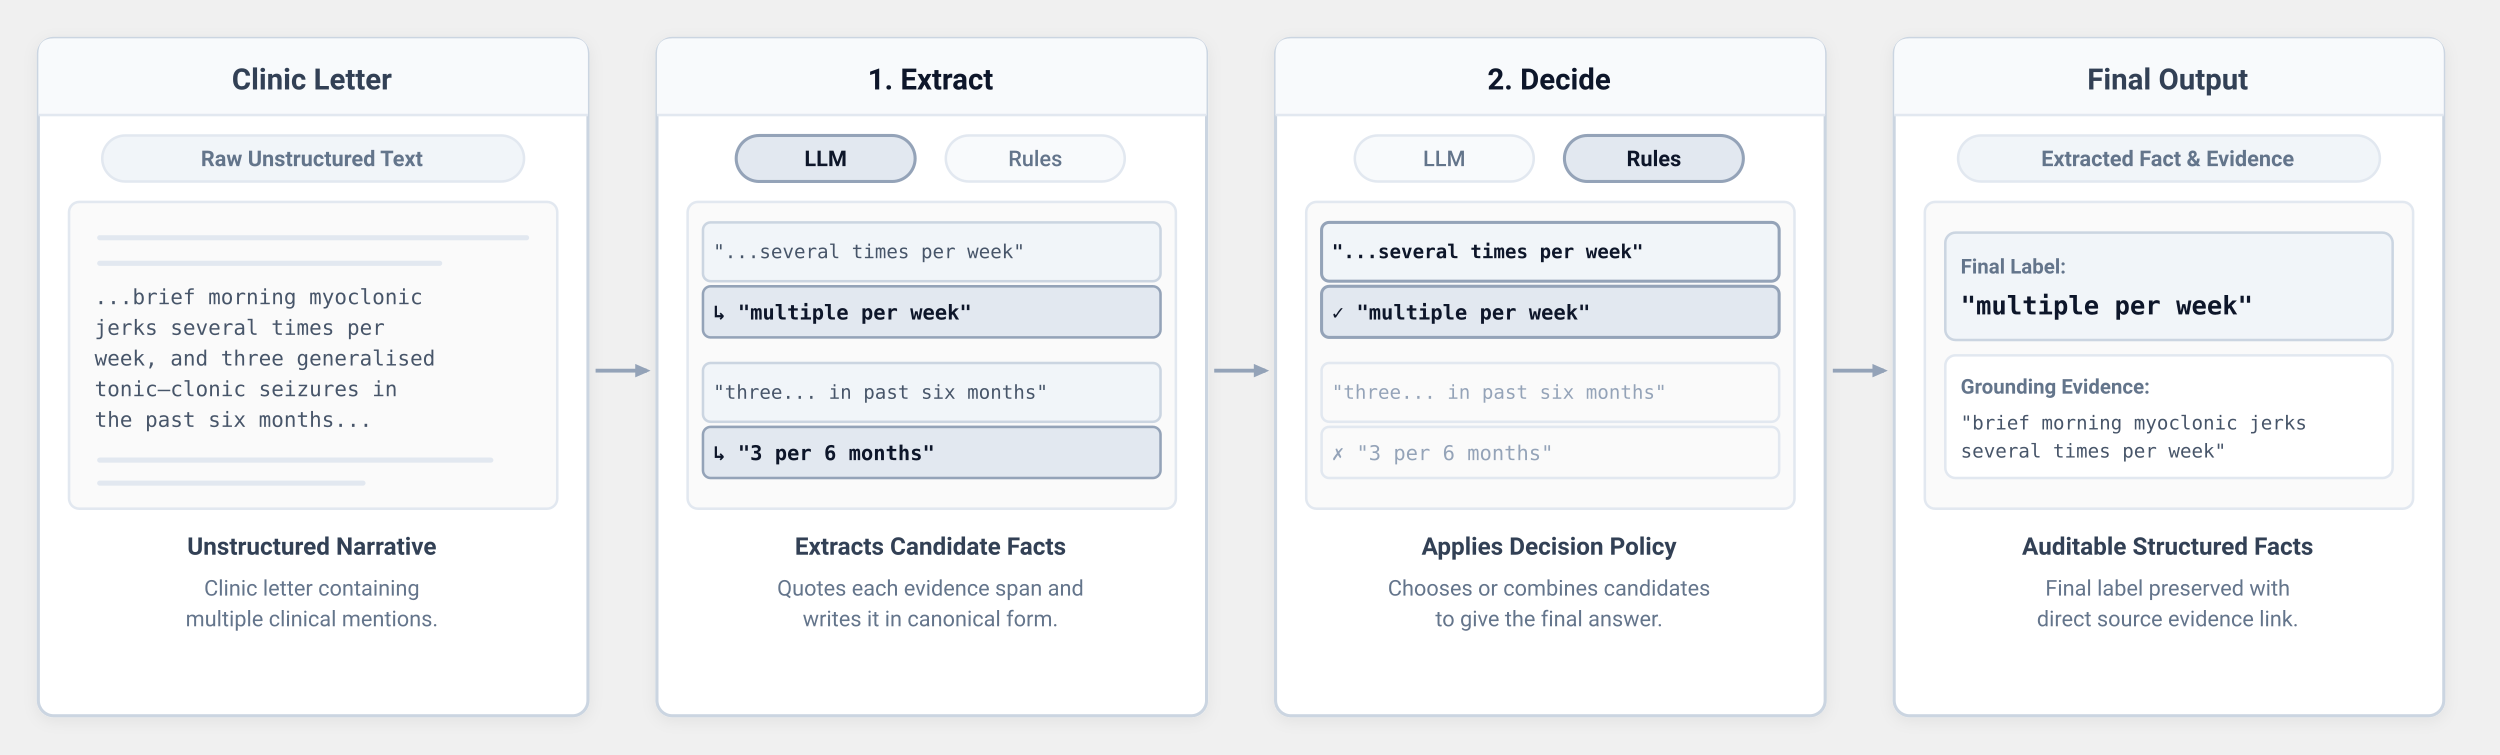
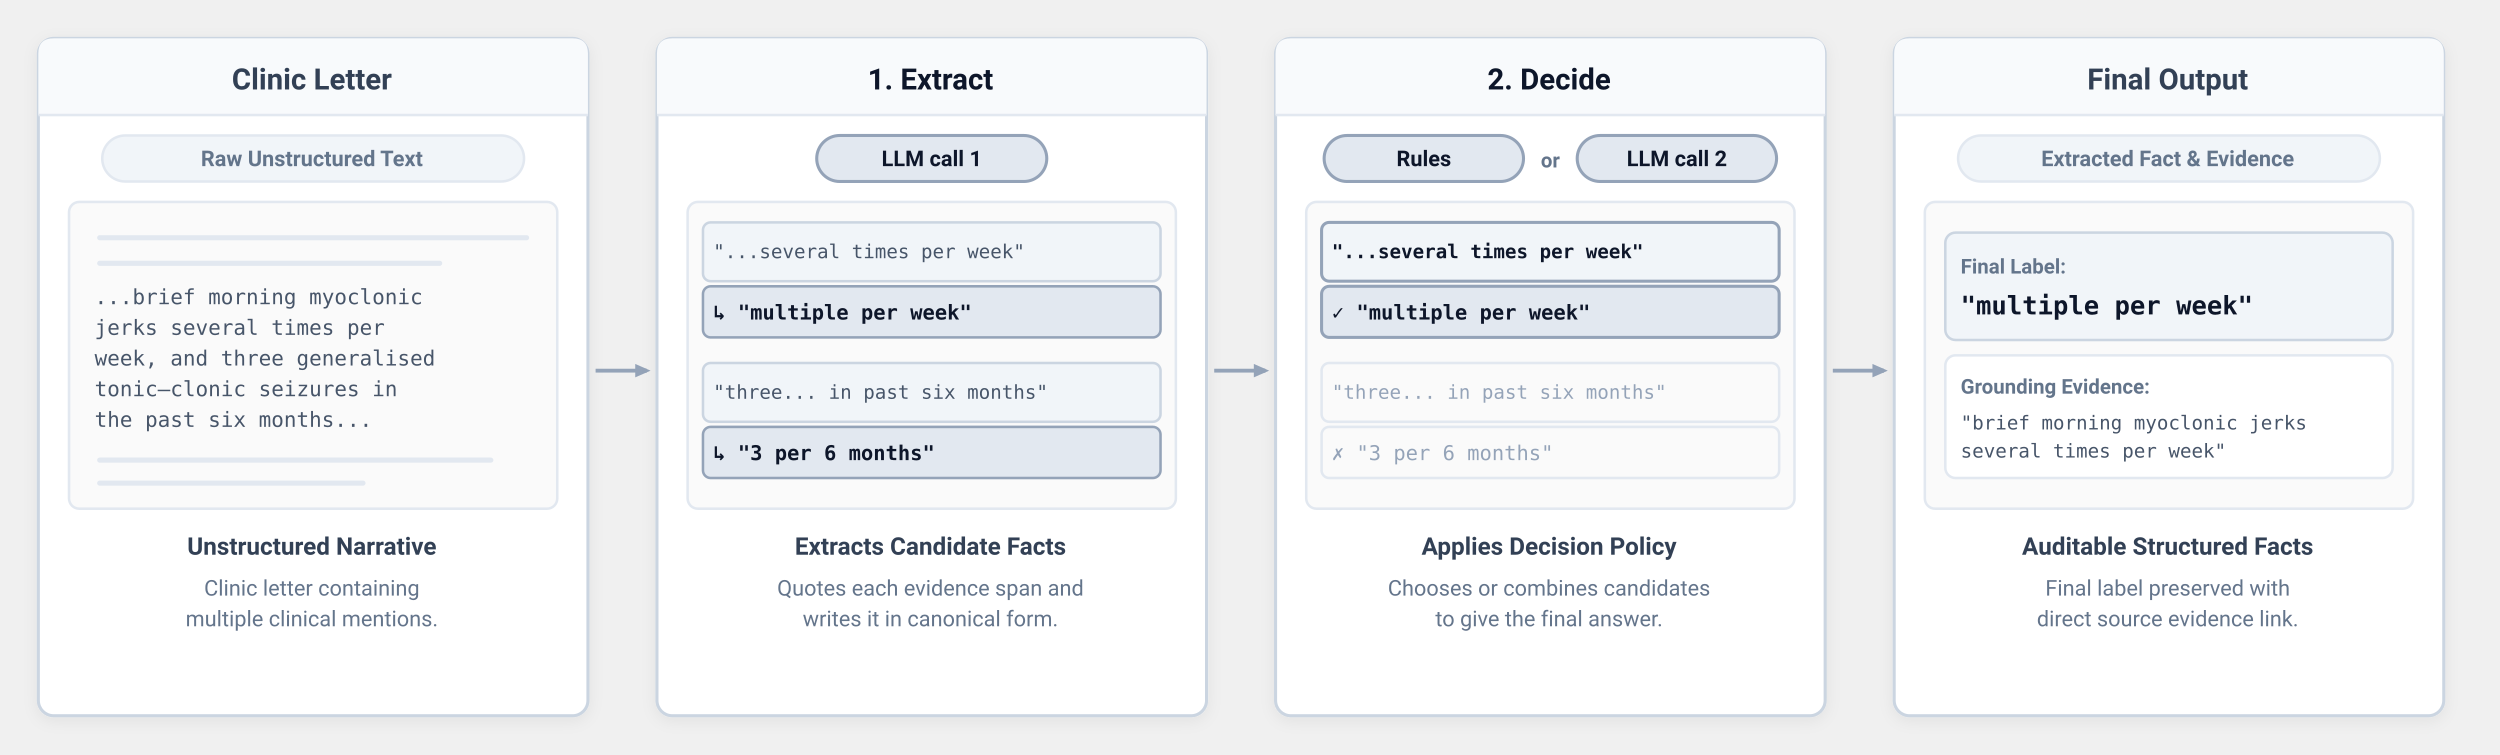
<svg xmlns="http://www.w3.org/2000/svg" viewBox="0 0 978 295" width="100%" height="100%" style="background-color: #ffffff; font-family: -apple-system, BlinkMacSystemFont, 'Segoe UI', Roboto, Helvetica, Arial, sans-serif;">
  <defs>
    <filter id="shadow" x="-5%" y="-5%" width="110%" height="115%" filterUnits="userSpaceOnUse">
      <feDropShadow dx="0" dy="1.5" stdDeviation="3" flood-color="#0f172a" flood-opacity="0.06" />
    </filter>
    <marker id="arrow" viewBox="0 0 10 10" refX="6" refY="5" markerWidth="5" markerHeight="5" orient="auto-start-reverse">
      <path d="M 0 1.5 L 8 5 L 0 8.5 z" fill="#94a3b8" />
    </marker>
  </defs>
  <g transform="translate(15, 15)" filter="url(#shadow)">
    <rect x="0" y="0" width="215" height="265" rx="6" fill="#ffffff" stroke="#cbd5e1" stroke-width="1.2" />
    <path d="M 0 6 Q 0 0 6 0 L 209 0 Q 215 0 215 6 L 215 30 L 0 30 Z" fill="#f8fafc" />
    <line x1="0" y1="30" x2="215" y2="30" stroke="#e2e8f0" stroke-width="1" />
    <text x="107" y="20" text-anchor="middle" font-size="11.5" font-weight="700" fill="#334155">Clinic Letter</text>
    <rect x="25" y="38" width="165" height="18" rx="9" fill="#f1f5f9" stroke="#e2e8f0" stroke-width="1" />
    <text x="107" y="50" text-anchor="middle" font-size="8.5" font-weight="600" fill="#64748b">Raw Unstructured Text</text>
    <g transform="translate(12, 64)">
      <rect x="0" y="0" width="191" height="120" rx="4" fill="#fafafa" stroke="#e2e8f0" stroke-width="1" />
      <line x1="12" y1="14" x2="179" y2="14" stroke="#e2e8f0" stroke-width="2" stroke-linecap="round" />
      <line x1="12" y1="24" x2="145" y2="24" stroke="#e2e8f0" stroke-width="2" stroke-linecap="round" />
      <text x="10" y="40" font-size="8.2" fill="#475569" font-family="monospace">...brief morning myoclonic</text>
      <text x="10" y="52" font-size="8.2" fill="#475569" font-family="monospace">jerks several times per</text>
      <text x="10" y="64" font-size="8.2" fill="#475569" font-family="monospace">week, and three generalised</text>
      <text x="10" y="76" font-size="8.2" fill="#475569" font-family="monospace">tonic–clonic seizures in</text>
      <text x="10" y="88" font-size="8.2" fill="#475569" font-family="monospace">the past six months...</text>
      <line x1="12" y1="101" x2="165" y2="101" stroke="#e2e8f0" stroke-width="2" stroke-linecap="round" />
      <line x1="12" y1="110" x2="115" y2="110" stroke="#e2e8f0" stroke-width="2" stroke-linecap="round" />
    </g>
    <text x="107" y="202" text-anchor="middle" font-size="9.5" font-weight="600" fill="#334155">Unstructured Narrative</text>
    <text x="107" y="218" text-anchor="middle" font-size="8.5" fill="#64748b">Clinic letter containing</text>
    <text x="107" y="230" text-anchor="middle" font-size="8.5" fill="#64748b">multiple clinical mentions.</text>
  </g>
  <path d="M 233 145 L 253 145" stroke="#94a3b8" stroke-width="1.5" marker-end="url(#arrow)" fill="none" />
  <g transform="translate(257, 15)" filter="url(#shadow)">
    <rect x="0" y="0" width="215" height="265" rx="6" fill="#ffffff" stroke="#cbd5e1" stroke-width="1.2" />
    <path d="M 0 6 Q 0 0 6 0 L 209 0 Q 215 0 215 6 L 215 30 L 0 30 Z" fill="#f8fafc" />
    <line x1="0" y1="30" x2="215" y2="30" stroke="#e2e8f0" stroke-width="1" />
    <text x="107" y="20" text-anchor="middle" font-size="11.5" font-weight="700" fill="#0f172a">1. Extract</text>
-     <g transform="translate(31, 38)">
-       <rect x="0" y="0" width="70" height="18" rx="9" fill="#e2e8f0" stroke="#94a3b8" stroke-width="1.2" />
-       <text x="35" y="12" text-anchor="middle" font-size="8.5" font-weight="700" fill="#0f172a">LLM</text>
-       <rect x="82" y="0" width="70" height="18" rx="9" fill="#f8fafc" stroke="#e2e8f0" stroke-width="1" />
-       <text x="117" y="12" text-anchor="middle" font-size="8.5" font-weight="500" fill="#64748b">Rules</text>
+     <g transform="translate(62.5, 38)">
+       <rect x="0" y="0" width="90" height="18" rx="9" fill="#e2e8f0" stroke="#94a3b8" stroke-width="1.2" />
+       <text x="45" y="12" text-anchor="middle" font-size="8.5" font-weight="700" fill="#0f172a">LLM call 1</text>
    </g>
    <g transform="translate(12, 64)">
      <rect x="0" y="0" width="191" height="120" rx="4" fill="#fafafa" stroke="#e2e8f0" stroke-width="1" />
      <rect x="6" y="8" width="179" height="23" rx="3" fill="#f1f5f9" stroke="#cbd5e1" stroke-width="1" />
      <text x="10" y="22" font-size="7.5" font-family="monospace" fill="#475569">"...several times per week"</text>
      <rect x="6" y="33" width="179" height="20" rx="3" fill="#e2e8f0" stroke="#94a3b8" stroke-width="1" />
      <text x="10" y="46" font-size="8" font-weight="700" font-family="monospace" fill="#0f172a">↳ "multiple per week"</text>
      <rect x="6" y="63" width="179" height="23" rx="3" fill="#f1f5f9" stroke="#cbd5e1" stroke-width="1" />
      <text x="10" y="77" font-size="7.5" font-family="monospace" fill="#475569">"three... in past six months"</text>
      <rect x="6" y="88" width="179" height="20" rx="3" fill="#e2e8f0" stroke="#94a3b8" stroke-width="1" />
      <text x="10" y="101" font-size="8" font-weight="700" font-family="monospace" fill="#0f172a">↳ "3 per 6 months"</text>
    </g>
    <text x="107" y="202" text-anchor="middle" font-size="9.5" font-weight="600" fill="#334155">Extracts Candidate Facts</text>
    <text x="107" y="218" text-anchor="middle" font-size="8.5" fill="#64748b">Quotes each evidence span and</text>
    <text x="107" y="230" text-anchor="middle" font-size="8.5" fill="#64748b">writes it in canonical form.</text>
  </g>
  <path d="M 475 145 L 495 145" stroke="#94a3b8" stroke-width="1.5" marker-end="url(#arrow)" fill="none" />
  <g transform="translate(499, 15)" filter="url(#shadow)">
    <rect x="0" y="0" width="215" height="265" rx="6" fill="#ffffff" stroke="#cbd5e1" stroke-width="1.2" />
    <path d="M 0 6 Q 0 0 6 0 L 209 0 Q 215 0 215 6 L 215 30 L 0 30 Z" fill="#f8fafc" />
    <line x1="0" y1="30" x2="215" y2="30" stroke="#e2e8f0" stroke-width="1" />
    <text x="107" y="20" text-anchor="middle" font-size="11.5" font-weight="700" fill="#0f172a">2. Decide</text>
-     <g transform="translate(31, 38)">
-       <rect x="0" y="0" width="70" height="18" rx="9" fill="#f8fafc" stroke="#e2e8f0" stroke-width="1" />
-       <text x="35" y="12" text-anchor="middle" font-size="8.5" font-weight="500" fill="#64748b">LLM</text>
-       <rect x="82" y="0" width="70" height="18" rx="9" fill="#e2e8f0" stroke="#94a3b8" stroke-width="1.2" />
-       <text x="117" y="12" text-anchor="middle" font-size="8.5" font-weight="700" fill="#0f172a">Rules</text>
+     <g transform="translate(19, 38)">
+       <rect x="0" y="0" width="78" height="18" rx="9" fill="#e2e8f0" stroke="#94a3b8" stroke-width="1.2" />
+       <text x="39" y="12" text-anchor="middle" font-size="8.5" font-weight="700" fill="#0f172a">Rules</text>
+       <text x="88.5" y="12.5" text-anchor="middle" font-size="8" font-weight="600" fill="#64748b">or</text>
+       <rect x="99" y="0" width="78" height="18" rx="9" fill="#e2e8f0" stroke="#94a3b8" stroke-width="1.2" />
+       <text x="138" y="12" text-anchor="middle" font-size="8.5" font-weight="700" fill="#0f172a">LLM call 2</text>
    </g>
    <g transform="translate(12, 64)">
      <rect x="0" y="0" width="191" height="120" rx="4" fill="#fafafa" stroke="#e2e8f0" stroke-width="1" />
      <rect x="6" y="8" width="179" height="23" rx="3" fill="#f1f5f9" stroke="#94a3b8" stroke-width="1.2" />
      <text x="10" y="22" font-size="7.5" font-weight="700" font-family="monospace" fill="#0f172a">"...several times per week"</text>
      <rect x="6" y="33" width="179" height="20" rx="3" fill="#e2e8f0" stroke="#94a3b8" stroke-width="1.2" />
      <text x="10" y="46" font-size="8" font-weight="800" font-family="monospace" fill="#0f172a">✓ "multiple per week"</text>
      <rect x="6" y="63" width="179" height="23" rx="3" fill="#fafafa" stroke="#e2e8f0" stroke-width="1" />
      <text x="10" y="77" font-size="7.5" font-family="monospace" fill="#94a3b8">"three... in past six months"</text>
      <rect x="6" y="88" width="179" height="20" rx="3" fill="#fafafa" stroke="#e2e8f0" stroke-width="1" />
      <text x="10" y="101" font-size="8" font-family="monospace" fill="#94a3b8">✗ "3 per 6 months"</text>
    </g>
    <text x="107" y="202" text-anchor="middle" font-size="9.5" font-weight="600" fill="#334155">Applies Decision Policy</text>
    <text x="107" y="218" text-anchor="middle" font-size="8.5" fill="#64748b">Chooses or combines candidates</text>
    <text x="107" y="230" text-anchor="middle" font-size="8.5" fill="#64748b">to give the final answer.</text>
  </g>
  <path d="M 717 145 L 737 145" stroke="#94a3b8" stroke-width="1.5" marker-end="url(#arrow)" fill="none" />
  <g transform="translate(741, 15)" filter="url(#shadow)">
    <rect x="0" y="0" width="215" height="265" rx="6" fill="#ffffff" stroke="#cbd5e1" stroke-width="1.2" />
    <path d="M 0 6 Q 0 0 6 0 L 209 0 Q 215 0 215 6 L 215 30 L 0 30 Z" fill="#f8fafc" />
    <line x1="0" y1="30" x2="215" y2="30" stroke="#e2e8f0" stroke-width="1" />
    <text x="107" y="20" text-anchor="middle" font-size="11.5" font-weight="700" fill="#334155">Final Output</text>
    <rect x="25" y="38" width="165" height="18" rx="9" fill="#f1f5f9" stroke="#e2e8f0" stroke-width="1" />
    <text x="107" y="50" text-anchor="middle" font-size="8.5" font-weight="600" fill="#64748b">Extracted Fact &amp; Evidence</text>
    <g transform="translate(12, 64)">
      <rect x="0" y="0" width="191" height="120" rx="4" fill="#fafafa" stroke="#e2e8f0" stroke-width="1" />
      <rect x="8" y="12" width="175" height="42" rx="4" fill="#f1f5f9" stroke="#cbd5e1" stroke-width="1" />
      <text x="14" y="28" font-size="8" font-weight="600" fill="#64748b">Final Label:</text>
      <text x="14" y="44" font-size="10" font-weight="800" font-family="monospace" fill="#0f172a">"multiple per week"</text>
      <rect x="8" y="60" width="175" height="48" rx="4" fill="#ffffff" stroke="#e2e8f0" stroke-width="1" />
      <text x="14" y="75" font-size="8" font-weight="600" fill="#64748b">Grounding Evidence:</text>
      <text x="14" y="89" font-size="7.5" font-family="monospace" fill="#475569">"brief morning myoclonic jerks</text>
      <text x="14" y="100" font-size="7.5" font-family="monospace" fill="#475569">several times per week"</text>
    </g>
    <text x="107" y="202" text-anchor="middle" font-size="9.5" font-weight="600" fill="#334155">Auditable Structured Facts</text>
    <text x="107" y="218" text-anchor="middle" font-size="8.5" fill="#64748b">Final label preserved with</text>
    <text x="107" y="230" text-anchor="middle" font-size="8.5" fill="#64748b">direct source evidence link.</text>
  </g>
</svg>
